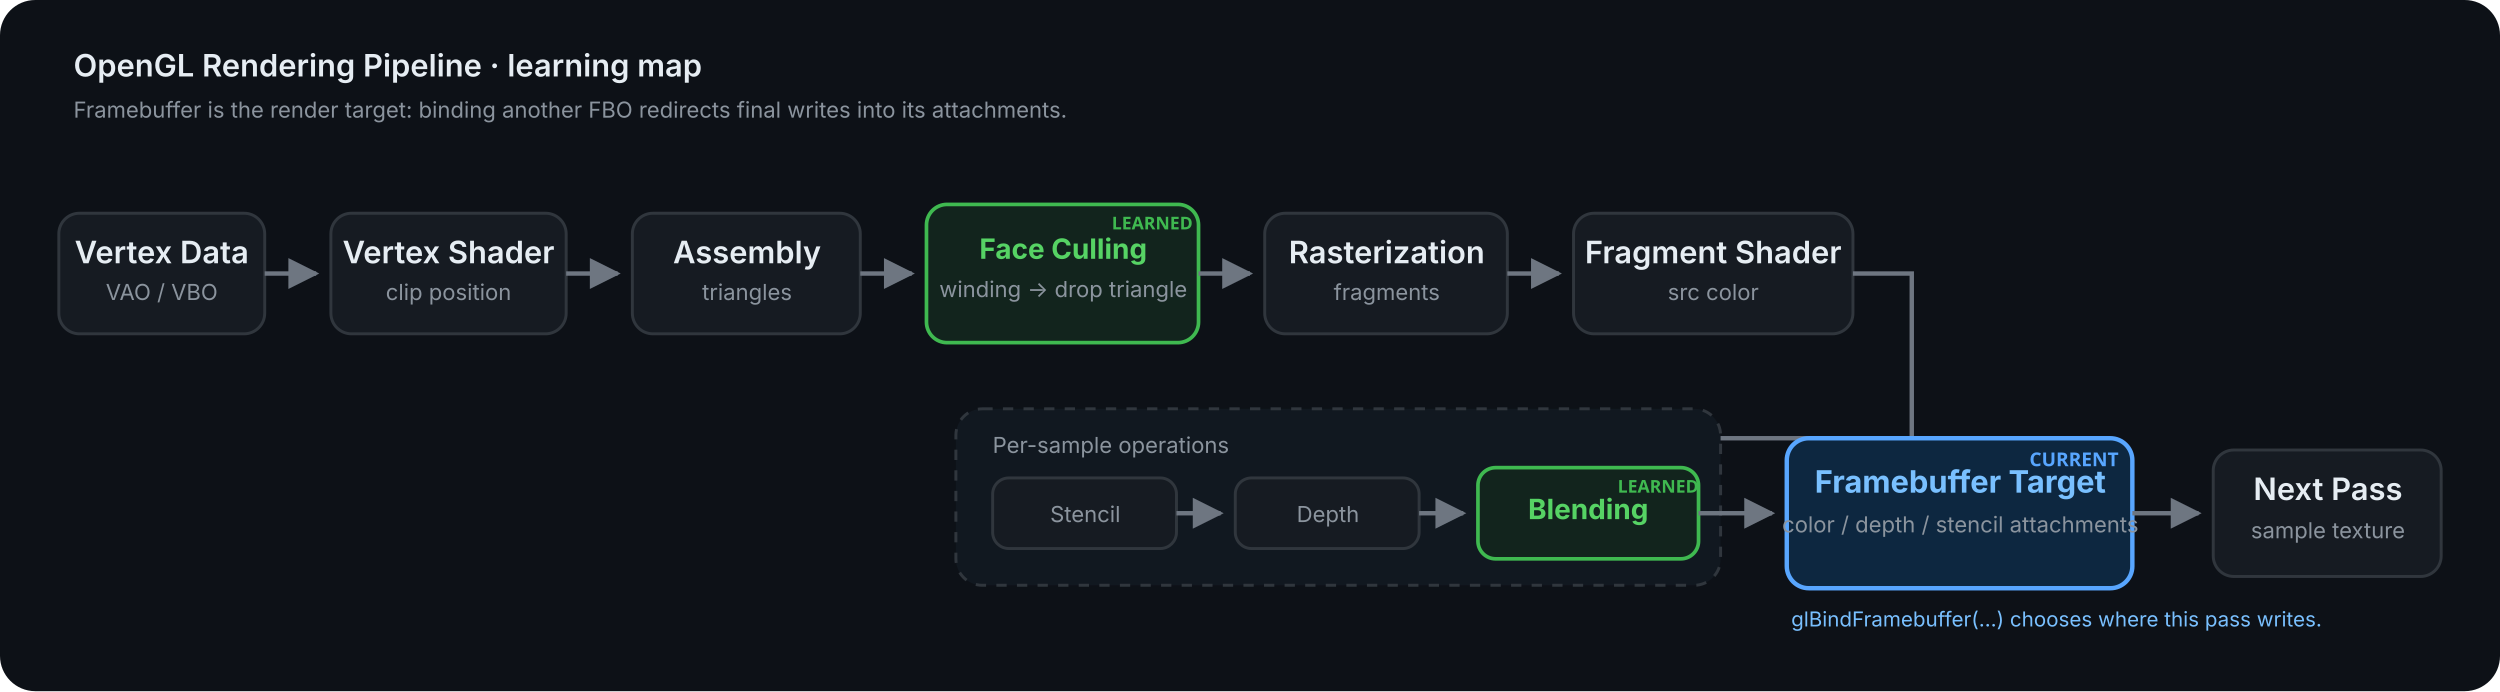
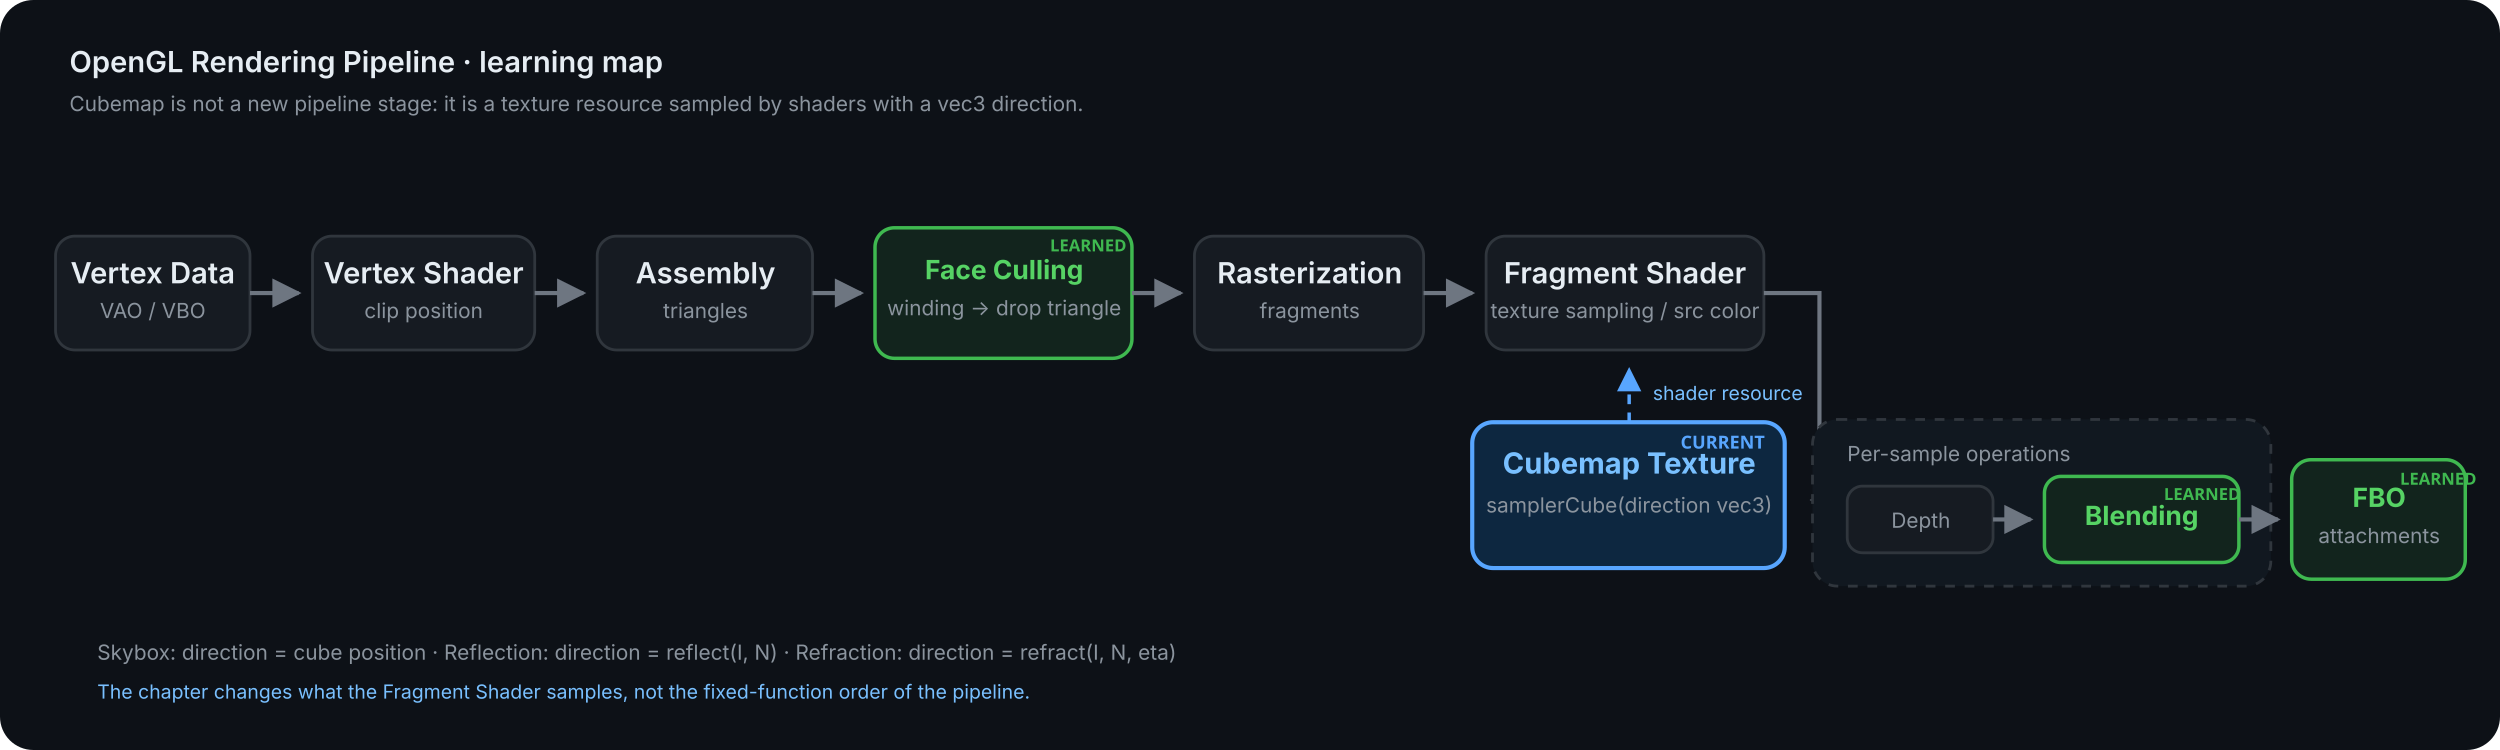
- <svg xmlns="http://www.w3.org/2000/svg" width="1700" height="470" viewBox="0 0 1700 470" role="img" aria-labelledby="title desc">
+ <svg xmlns="http://www.w3.org/2000/svg" width="1800" height="540" viewBox="0 0 1800 540" role="img" aria-labelledby="title desc">
  <defs>
    <style>
-     .bg{fill:#0d1117}.box{fill:#161b22;stroke:#30363d;stroke-width:2}.learned{fill:#12241d;stroke:#3fb950;stroke-width:2.5}.current{fill:#0d2740;stroke:#58a6ff;stroke-width:3}.group{fill:#111820;stroke:#30363d;stroke-width:2;stroke-dasharray:7 7}.t{fill:#e6edf3;font:600 21px system-ui,-apple-system,"Segoe UI",sans-serif}.s{fill:#8b949e;font:15px system-ui,-apple-system,"Segoe UI",sans-serif}.ct{fill:#79c0ff;font:700 21px system-ui,-apple-system,"Segoe UI",sans-serif}.lt{fill:#56d364;font:700 19px system-ui,-apple-system,"Segoe UI",sans-serif}.line{stroke:#6e7681;stroke-width:3;fill:none}.arrow{fill:#6e7681}.tagCurrent{fill:#58a6ff;font:700 13px system-ui}.tagLearned{fill:#3fb950;font:700 12px system-ui}.note{fill:#79c0ff;font:14px system-ui,-apple-system,"Segoe UI",sans-serif}
+     .bg{fill:#0d1117}.box{fill:#161b22;stroke:#30363d;stroke-width:2}.learned{fill:#12241d;stroke:#3fb950;stroke-width:2.5}.current{fill:#0d2740;stroke:#58a6ff;stroke-width:3}.group{fill:#111820;stroke:#30363d;stroke-width:2;stroke-dasharray:7 7}.t{fill:#e6edf3;font:600 21px system-ui,-apple-system,"Segoe UI",sans-serif}.s{fill:#8b949e;font:15px system-ui,-apple-system,"Segoe UI",sans-serif}.ct{fill:#79c0ff;font:700 21px system-ui,-apple-system,"Segoe UI",sans-serif}.lt{fill:#56d364;font:700 19px system-ui,-apple-system,"Segoe UI",sans-serif}.line{stroke:#6e7681;stroke-width:3;fill:none}.dash{stroke:#58a6ff;stroke-width:2.5;stroke-dasharray:7 6;fill:none}.arrow{fill:#6e7681}.blueArrow{fill:#58a6ff}.tagCurrent{fill:#58a6ff;font:700 13px system-ui}.tagLearned{fill:#3fb950;font:700 12px system-ui}.note{fill:#79c0ff;font:14px system-ui,-apple-system,"Segoe UI",sans-serif}
  </style>
    <marker id="arrow" viewBox="0 0 10 10" refX="9" refY="5" markerWidth="7" markerHeight="7" orient="auto-start-reverse">
      <path d="M0 0L10 5L0 10z" class="arrow" />
    </marker>
+     <marker id="barrow" viewBox="0 0 10 10" refX="9" refY="5" markerWidth="7" markerHeight="7" orient="auto-start-reverse">
+       <path d="M0 0L10 5L0 10z" class="blueArrow" />
+     </marker>
  </defs>
-   <rect class="bg" width="1700" height="470" rx="24" />
+   <rect class="bg" width="1800" height="540" rx="24" />
  <text x="50" y="52" class="t">OpenGL Rendering Pipeline · learning map</text>
-   <text x="50" y="80" class="s">Framebuffer is the render target: binding another FBO redirects final writes into its attachments.</text>
-   <rect x="40" y="145" width="140" height="82" rx="14" class="box" />
-   <text x="110" y="179" text-anchor="middle" class="t">Vertex Data</text>
-   <text x="110" y="204" text-anchor="middle" class="s">VAO / VBO</text>
-   <path d="M180 186H215" class="line" marker-end="url(#arrow)" />
-   <rect x="225" y="145" width="160" height="82" rx="14" class="box" />
-   <text x="305" y="179" text-anchor="middle" class="t">Vertex Shader</text>
-   <text x="305" y="204" text-anchor="middle" class="s">clip position</text>
-   <path d="M385 186H420" class="line" marker-end="url(#arrow)" />
-   <rect x="430" y="145" width="155" height="82" rx="14" class="box" />
-   <text x="508" y="179" text-anchor="middle" class="t">Assembly</text>
-   <text x="508" y="204" text-anchor="middle" class="s">triangles</text>
-   <path d="M585 186H620" class="line" marker-end="url(#arrow)" />
-   <rect x="630" y="139" width="185" height="94" rx="14" class="learned" />
-   <text x="723" y="176" text-anchor="middle" class="lt">Face Culling</text>
-   <text x="723" y="202" text-anchor="middle" class="s">winding → drop triangle</text>
-   <text x="756" y="156" class="tagLearned">LEARNED</text>
-   <path d="M815 186H850" class="line" marker-end="url(#arrow)" />
-   <rect x="860" y="145" width="165" height="82" rx="14" class="box" />
-   <text x="943" y="179" text-anchor="middle" class="t">Rasterization</text>
-   <text x="943" y="204" text-anchor="middle" class="s">fragments</text>
-   <path d="M1025 186H1060" class="line" marker-end="url(#arrow)" />
-   <rect x="1070" y="145" width="190" height="82" rx="14" class="box" />
-   <text x="1165" y="179" text-anchor="middle" class="t">Fragment Shader</text>
-   <text x="1165" y="204" text-anchor="middle" class="s">src color</text>
-   <path d="M1260 186H1300V298H1130" class="line" marker-end="url(#arrow)" />
-   <rect x="650" y="278" width="520" height="120" rx="18" class="group" />
-   <text x="675" y="308" class="s">Per-sample operations</text>
-   <rect x="675" y="325" width="125" height="48" rx="11" class="box" />
-   <text x="738" y="355" text-anchor="middle" class="s">Stencil</text>
-   <path d="M800 349H830" class="line" marker-end="url(#arrow)" />
-   <rect x="840" y="325" width="125" height="48" rx="11" class="box" />
-   <text x="903" y="355" text-anchor="middle" class="s">Depth</text>
-   <path d="M965 349H995" class="line" marker-end="url(#arrow)" />
-   <rect x="1005" y="318" width="150" height="62" rx="12" class="learned" />
-   <text x="1080" y="353" text-anchor="middle" class="lt">Blending</text>
-   <text x="1100" y="335" class="tagLearned">LEARNED</text>
-   <path d="M1155 349H1205" class="line" marker-end="url(#arrow)" />
-   <rect x="1215" y="298" width="235" height="102" rx="15" class="current" />
-   <text x="1333" y="335" text-anchor="middle" class="ct">Framebuffer Target</text>
-   <text x="1333" y="362" text-anchor="middle" class="s">color / depth / stencil attachments</text>
-   <text x="1380" y="317" class="tagCurrent">CURRENT</text>
-   <path d="M1450 349H1495" class="line" marker-end="url(#arrow)" />
-   <rect x="1505" y="306" width="155" height="86" rx="14" class="box" />
-   <text x="1583" y="340" text-anchor="middle" class="t">Next Pass</text>
-   <text x="1583" y="366" text-anchor="middle" class="s">sample texture</text>
-   <text x="1218" y="426" class="note">glBindFramebuffer(...) chooses where this pass writes.</text>
+   <text x="50" y="80" class="s">Cubemap is not a new pipeline stage: it is a texture resource sampled by shaders with a vec3 direction.</text>
+   <rect x="40" y="170" width="140" height="82" rx="14" class="box" />
+   <text x="110" y="204" text-anchor="middle" class="t">Vertex Data</text>
+   <text x="110" y="229" text-anchor="middle" class="s">VAO / VBO</text>
+   <path d="M180 211H215" class="line" marker-end="url(#arrow)" />
+   <rect x="225" y="170" width="160" height="82" rx="14" class="box" />
+   <text x="305" y="204" text-anchor="middle" class="t">Vertex Shader</text>
+   <text x="305" y="229" text-anchor="middle" class="s">clip position</text>
+   <path d="M385 211H420" class="line" marker-end="url(#arrow)" />
+   <rect x="430" y="170" width="155" height="82" rx="14" class="box" />
+   <text x="508" y="204" text-anchor="middle" class="t">Assembly</text>
+   <text x="508" y="229" text-anchor="middle" class="s">triangles</text>
+   <path d="M585 211H620" class="line" marker-end="url(#arrow)" />
+   <rect x="630" y="164" width="185" height="94" rx="14" class="learned" />
+   <text x="723" y="201" text-anchor="middle" class="lt">Face Culling</text>
+   <text x="723" y="227" text-anchor="middle" class="s">winding → drop triangle</text>
+   <text x="756" y="181" class="tagLearned">LEARNED</text>
+   <path d="M815 211H850" class="line" marker-end="url(#arrow)" />
+   <rect x="860" y="170" width="165" height="82" rx="14" class="box" />
+   <text x="943" y="204" text-anchor="middle" class="t">Rasterization</text>
+   <text x="943" y="229" text-anchor="middle" class="s">fragments</text>
+   <path d="M1025 211H1060" class="line" marker-end="url(#arrow)" />
+   <rect x="1070" y="170" width="200" height="82" rx="14" class="box" />
+   <text x="1170" y="204" text-anchor="middle" class="t">Fragment Shader</text>
+   <text x="1170" y="229" text-anchor="middle" class="s">texture sampling / src color</text>
+   <rect x="1060" y="304" width="225" height="105" rx="15" class="current" />
+   <text x="1173" y="341" text-anchor="middle" class="ct">Cubemap Texture</text>
+   <text x="1173" y="369" text-anchor="middle" class="s">samplerCube(direction vec3)</text>
+   <text x="1210" y="323" class="tagCurrent">CURRENT</text>
+   <path d="M1173 304V266" class="dash" marker-end="url(#barrow)" />
+   <text x="1190" y="288" class="note">shader resource</text>
+   <path d="M1270 211H1310V360H1305" class="line" marker-end="url(#arrow)" />
+   <rect x="1305" y="302" width="330" height="120" rx="18" class="group" />
+   <text x="1330" y="332" class="s">Per-sample operations</text>
+   <rect x="1330" y="350" width="105" height="48" rx="11" class="box" />
+   <text x="1383" y="380" text-anchor="middle" class="s">Depth</text>
+   <path d="M1435 374H1462" class="line" marker-end="url(#arrow)" />
+   <rect x="1472" y="343" width="140" height="62" rx="12" class="learned" />
+   <text x="1542" y="378" text-anchor="middle" class="lt">Blending</text>
+   <text x="1558" y="360" class="tagLearned">LEARNED</text>
+   <path d="M1612 374H1640" class="line" marker-end="url(#arrow)" />
+   <rect x="1650" y="331" width="125" height="86" rx="14" class="learned" />
+   <text x="1713" y="365" text-anchor="middle" class="lt">FBO</text>
+   <text x="1713" y="391" text-anchor="middle" class="s">attachments</text>
+   <text x="1728" y="349" class="tagLearned">LEARNED</text>
+   <text x="70" y="475" class="s">Skybox: direction = cube position · Reflection: direction = reflect(I, N) · Refraction: direction = refract(I, N, eta)</text>
+   <text x="70" y="503" class="note">The chapter changes what the Fragment Shader samples, not the fixed-function order of the pipeline.</text>
</svg>
